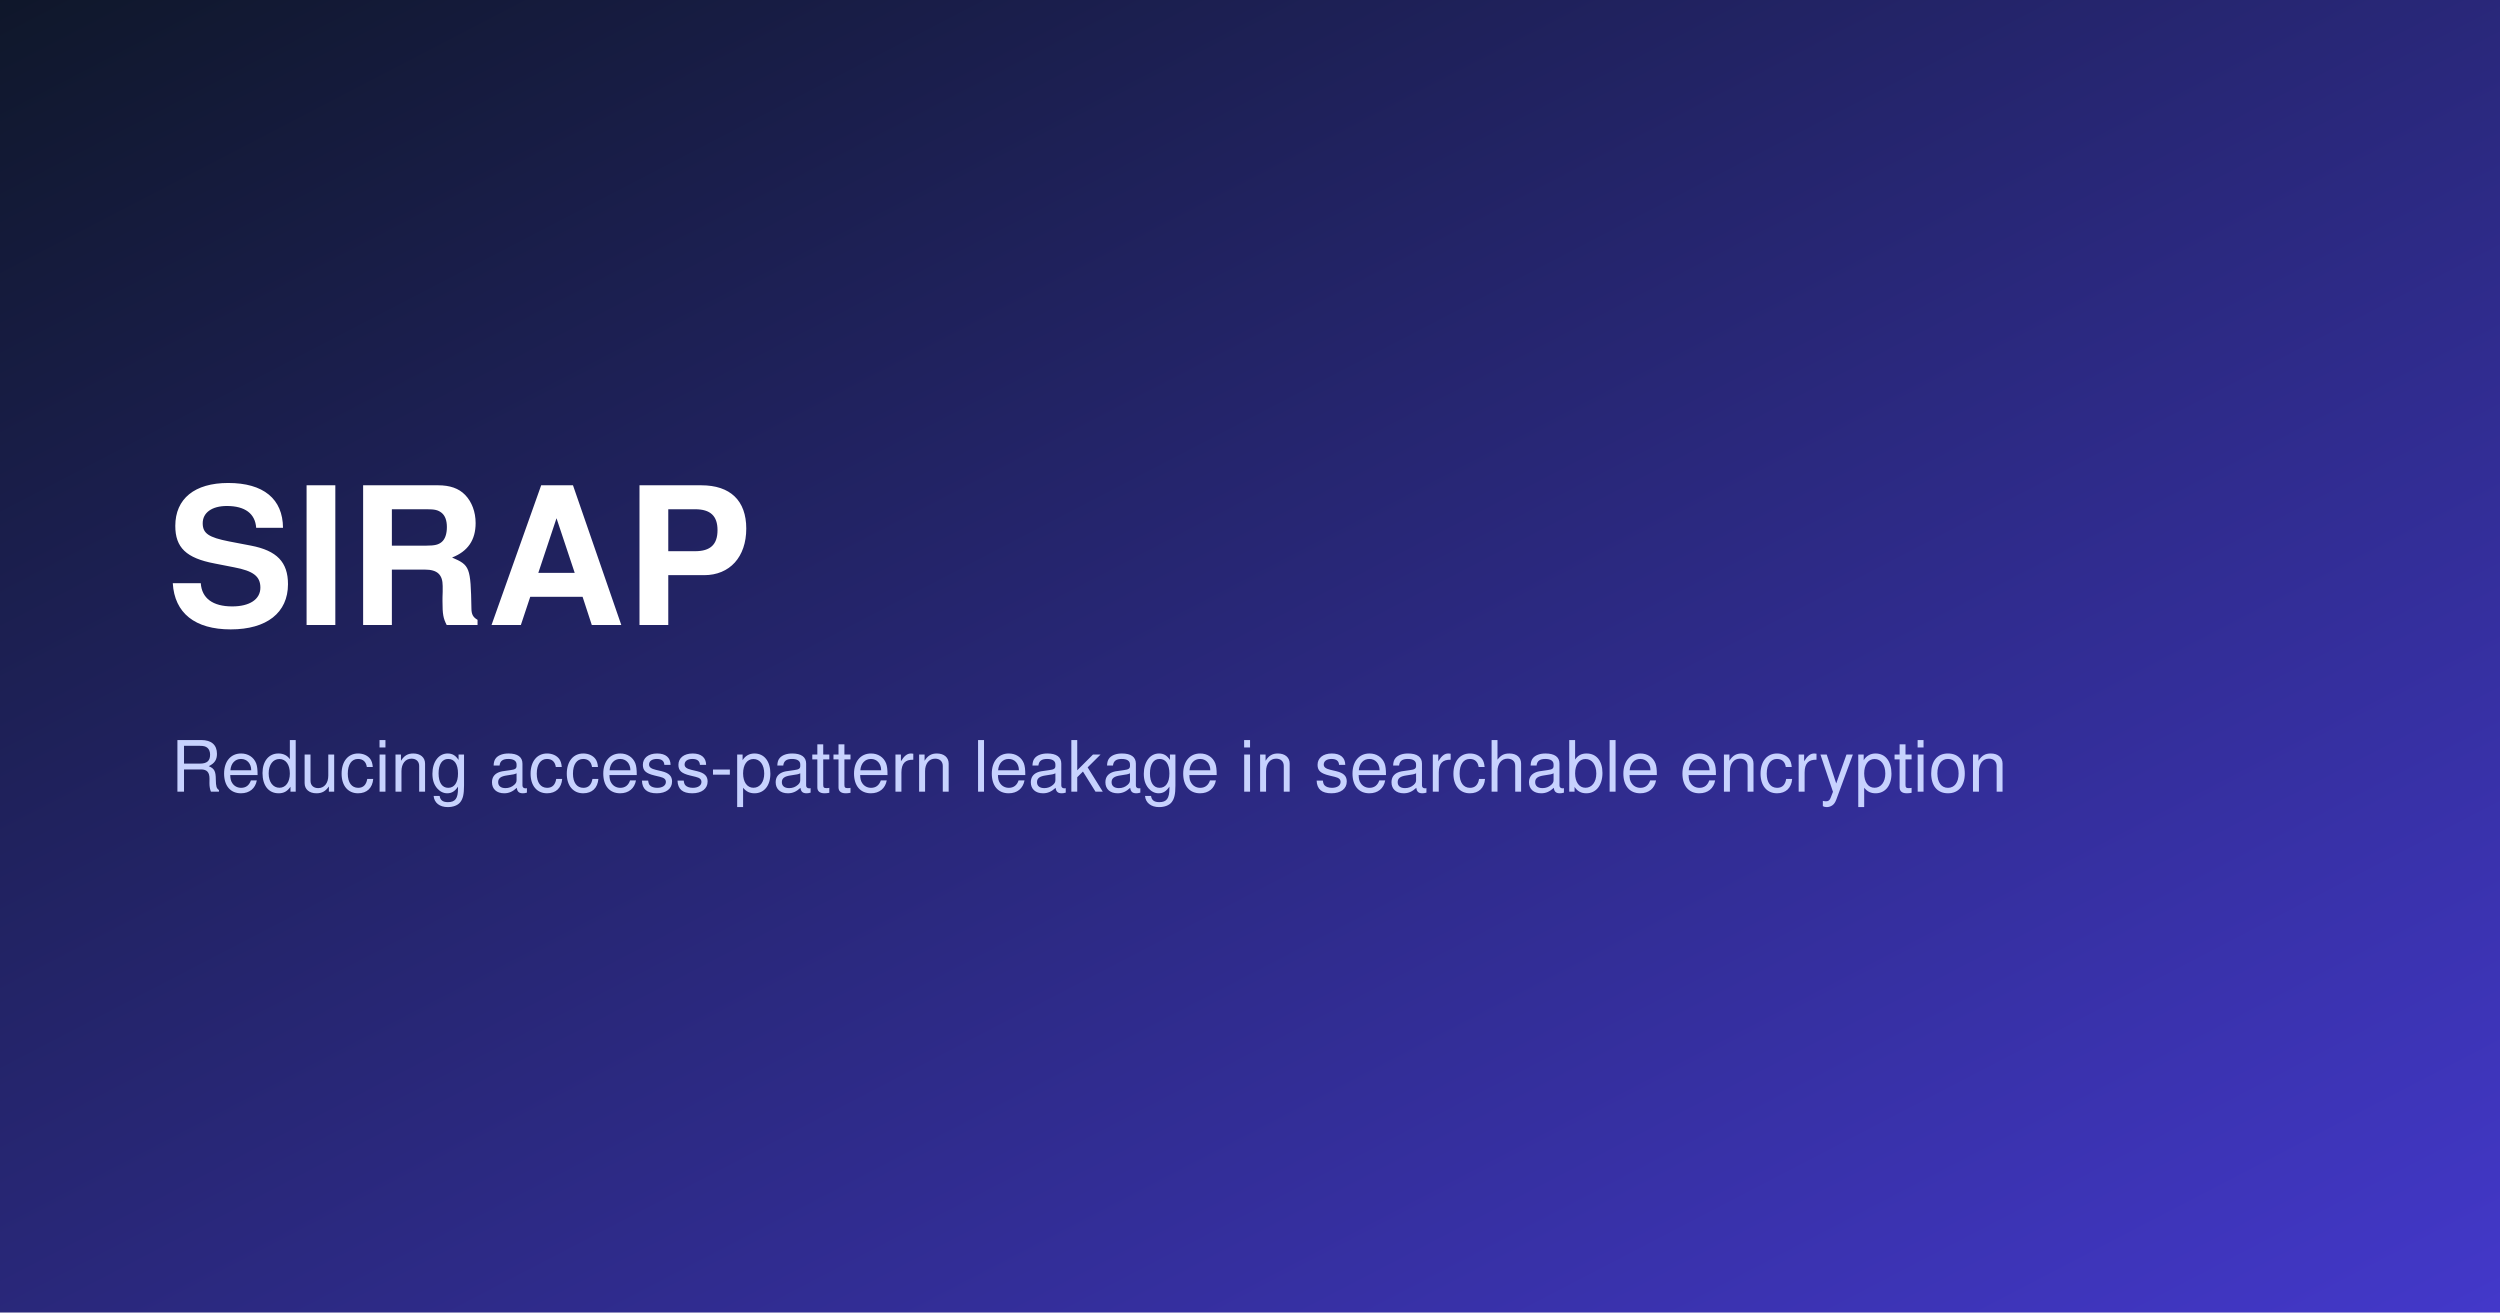
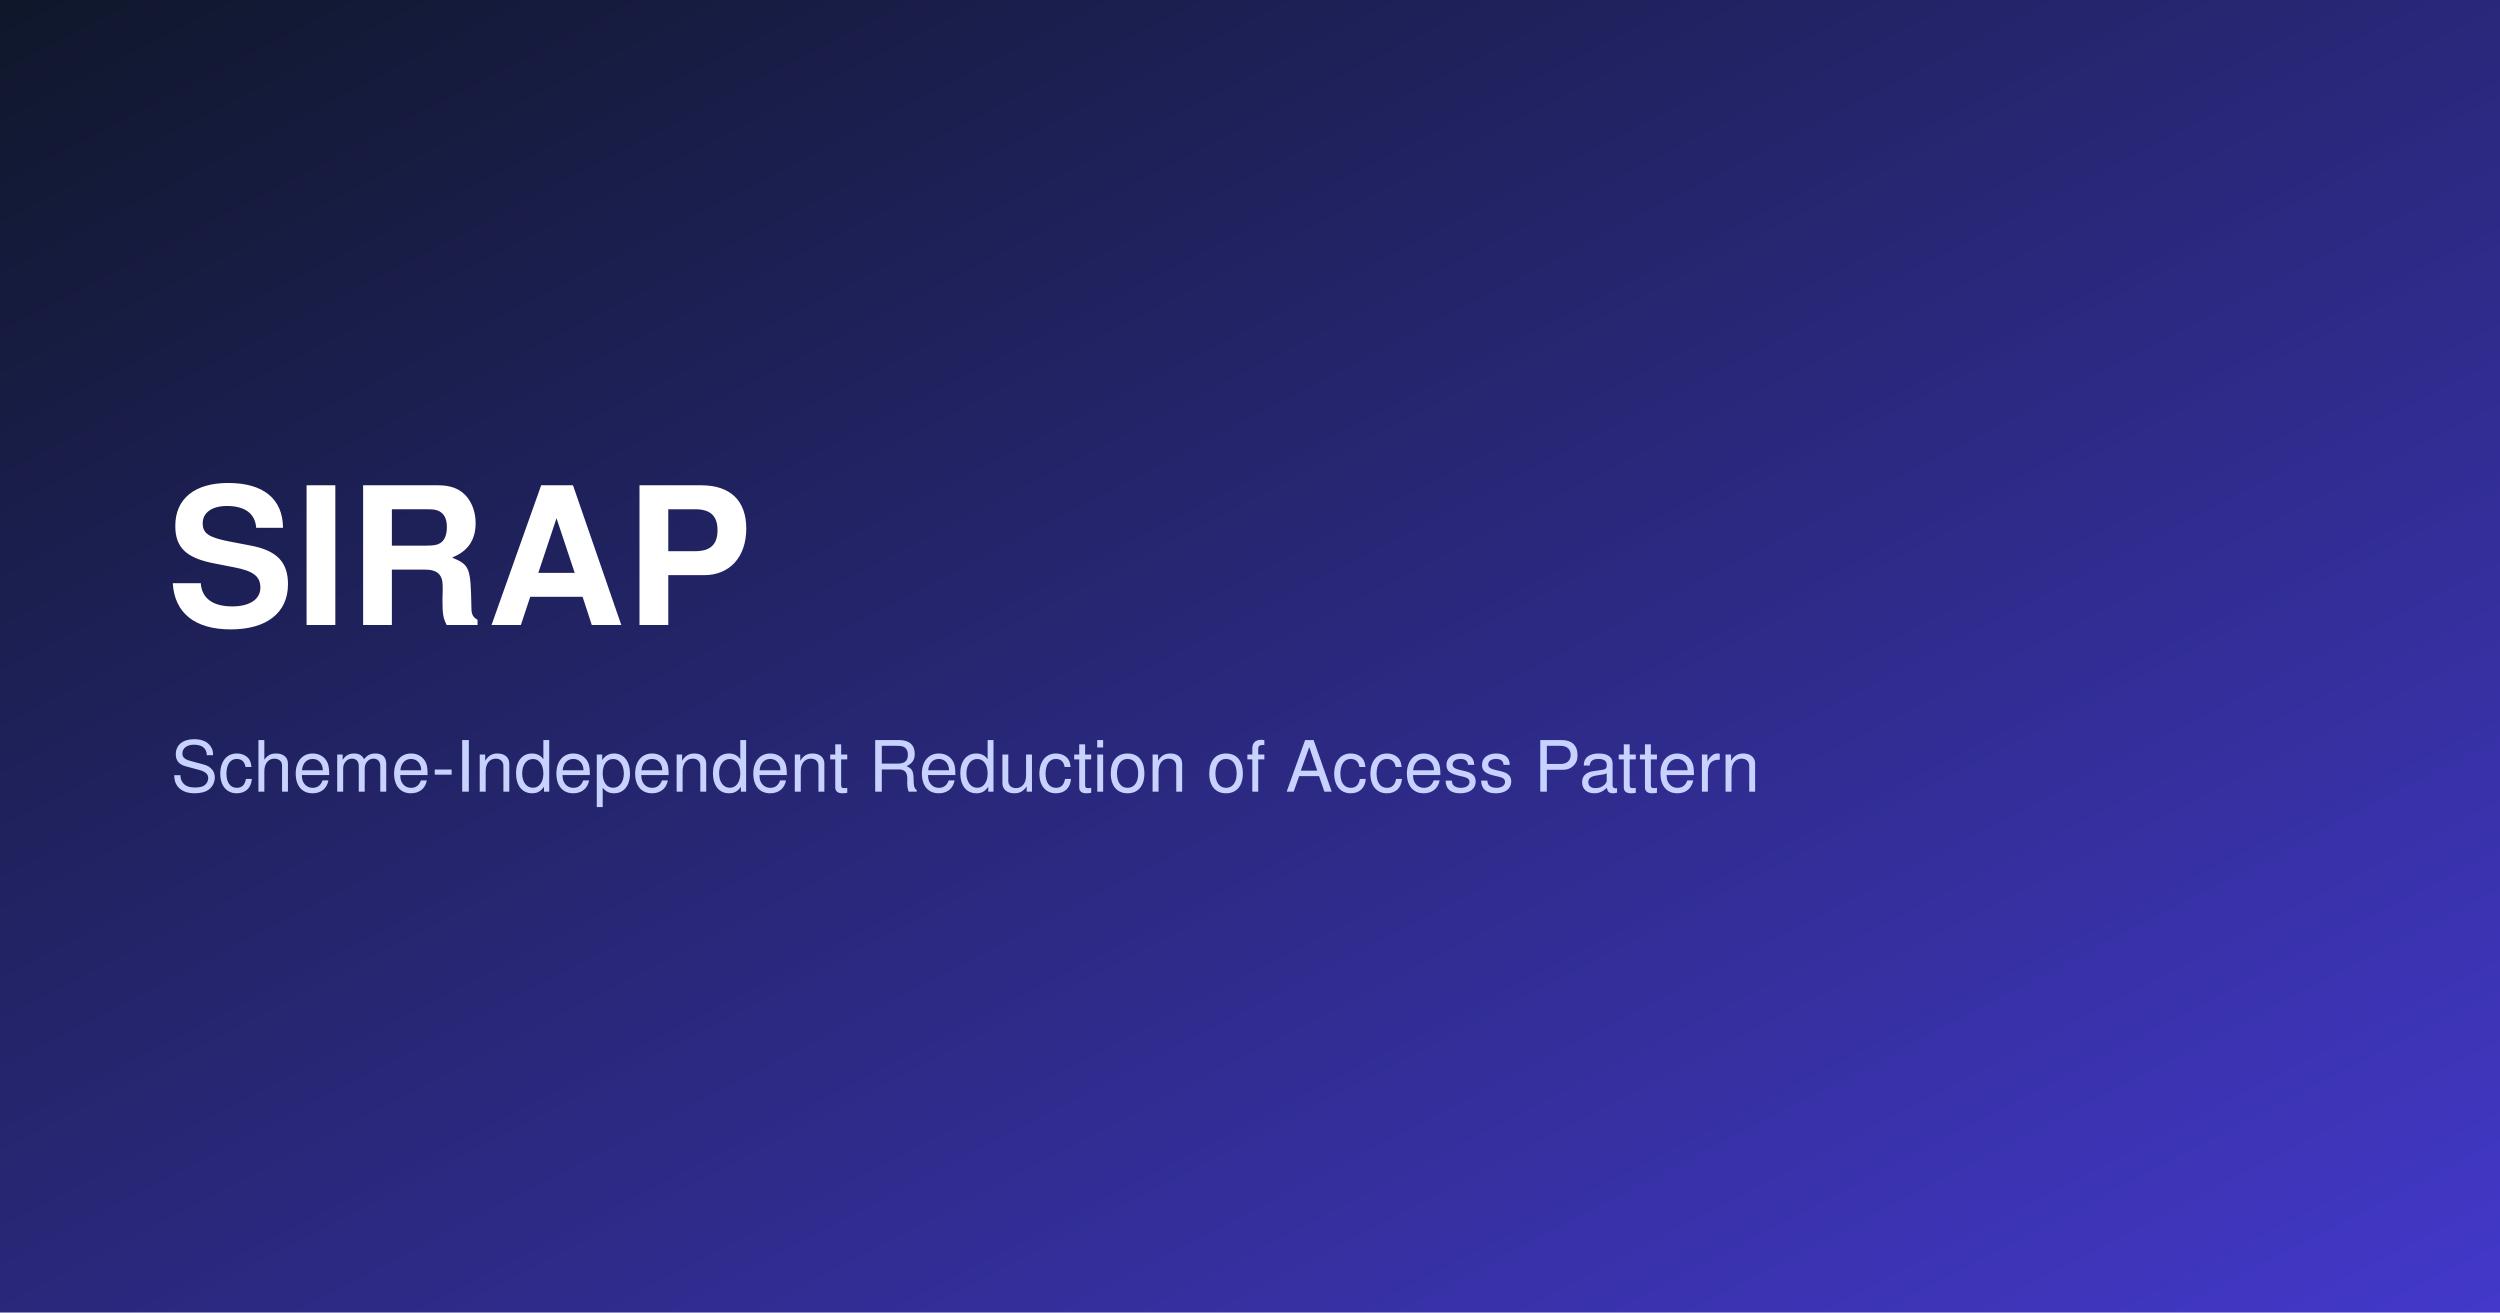
<svg xmlns="http://www.w3.org/2000/svg" width="1200" height="630" viewBox="0 0 1200 630">
  <defs>
    <linearGradient id="g" x1="0" y1="0" x2="1" y2="1">
      <stop offset="0" stop-color="#0f172a" />
      <stop offset="1" stop-color="#4338ca" />
    </linearGradient>
  </defs>
  <rect width="1200" height="630" fill="url(#g)" />
  <text x="80" y="300" font-family="Segoe UI, Helvetica, Arial, sans-serif" font-size="92" font-weight="800" fill="#ffffff">SIRAP</text>
-   <text x="82" y="380" font-family="Segoe UI, Helvetica, Arial, sans-serif" font-size="34" fill="#c7d2fe">Reducing access-pattern leakage in searchable encryption</text>
+   <text x="82" y="380" font-family="Segoe UI, Helvetica, Arial, sans-serif" font-size="34" fill="#c7d2fe">Scheme-Independent Reduction of Access Pattern</text>
</svg>
